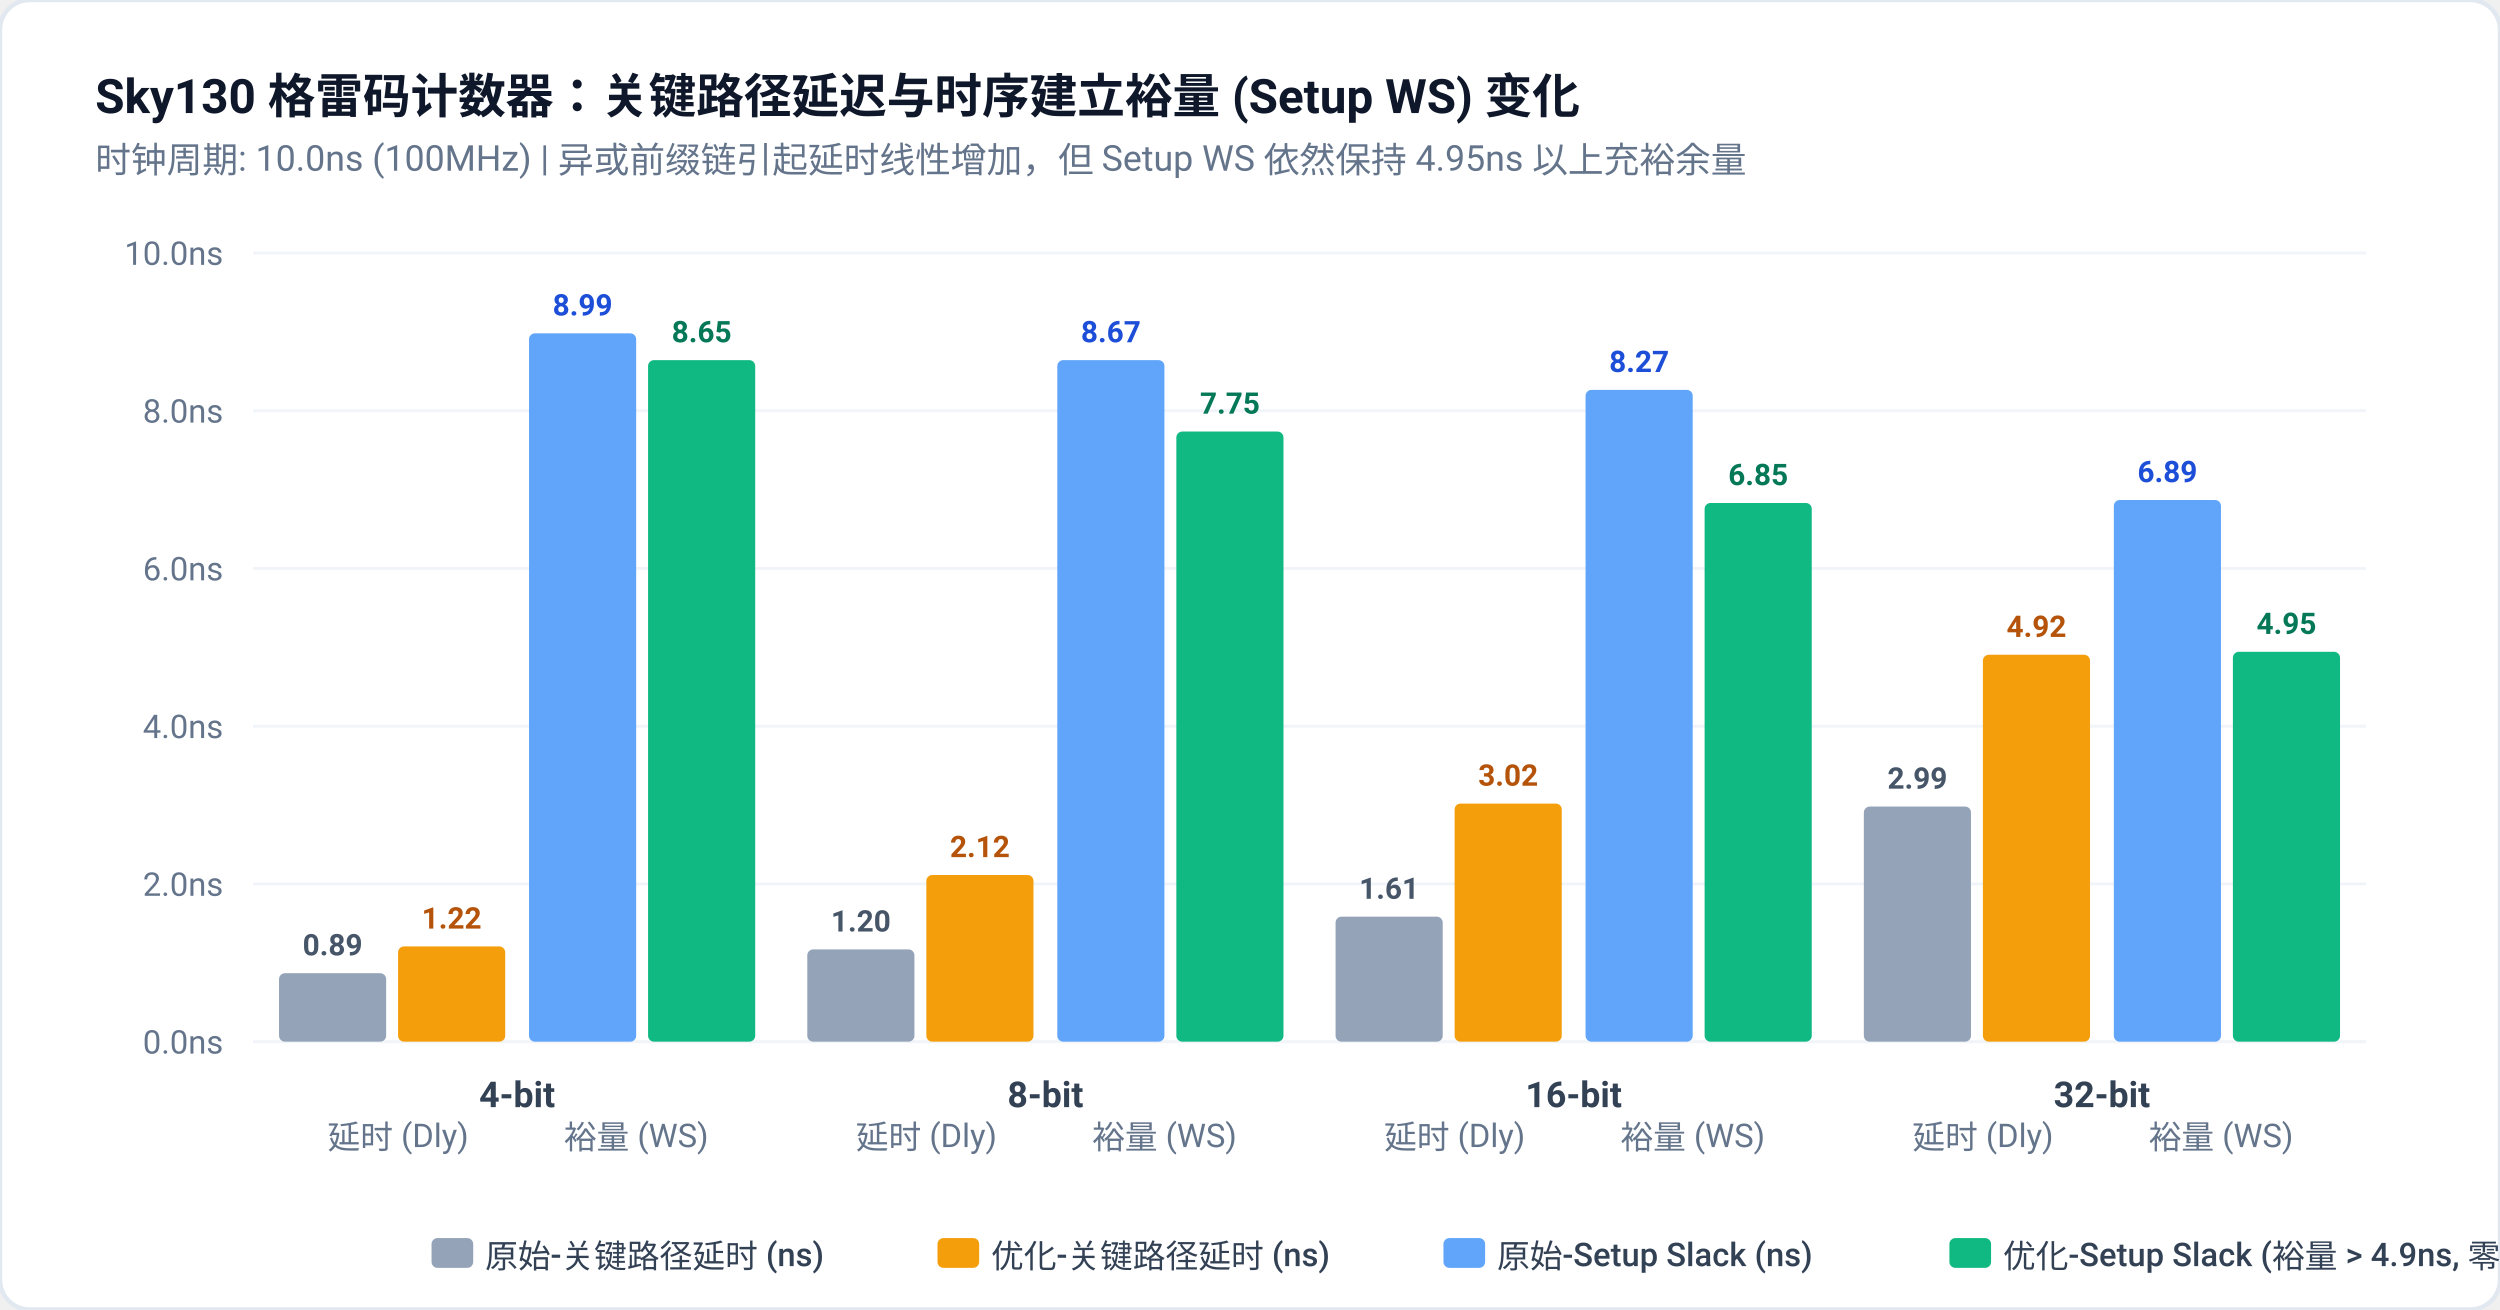
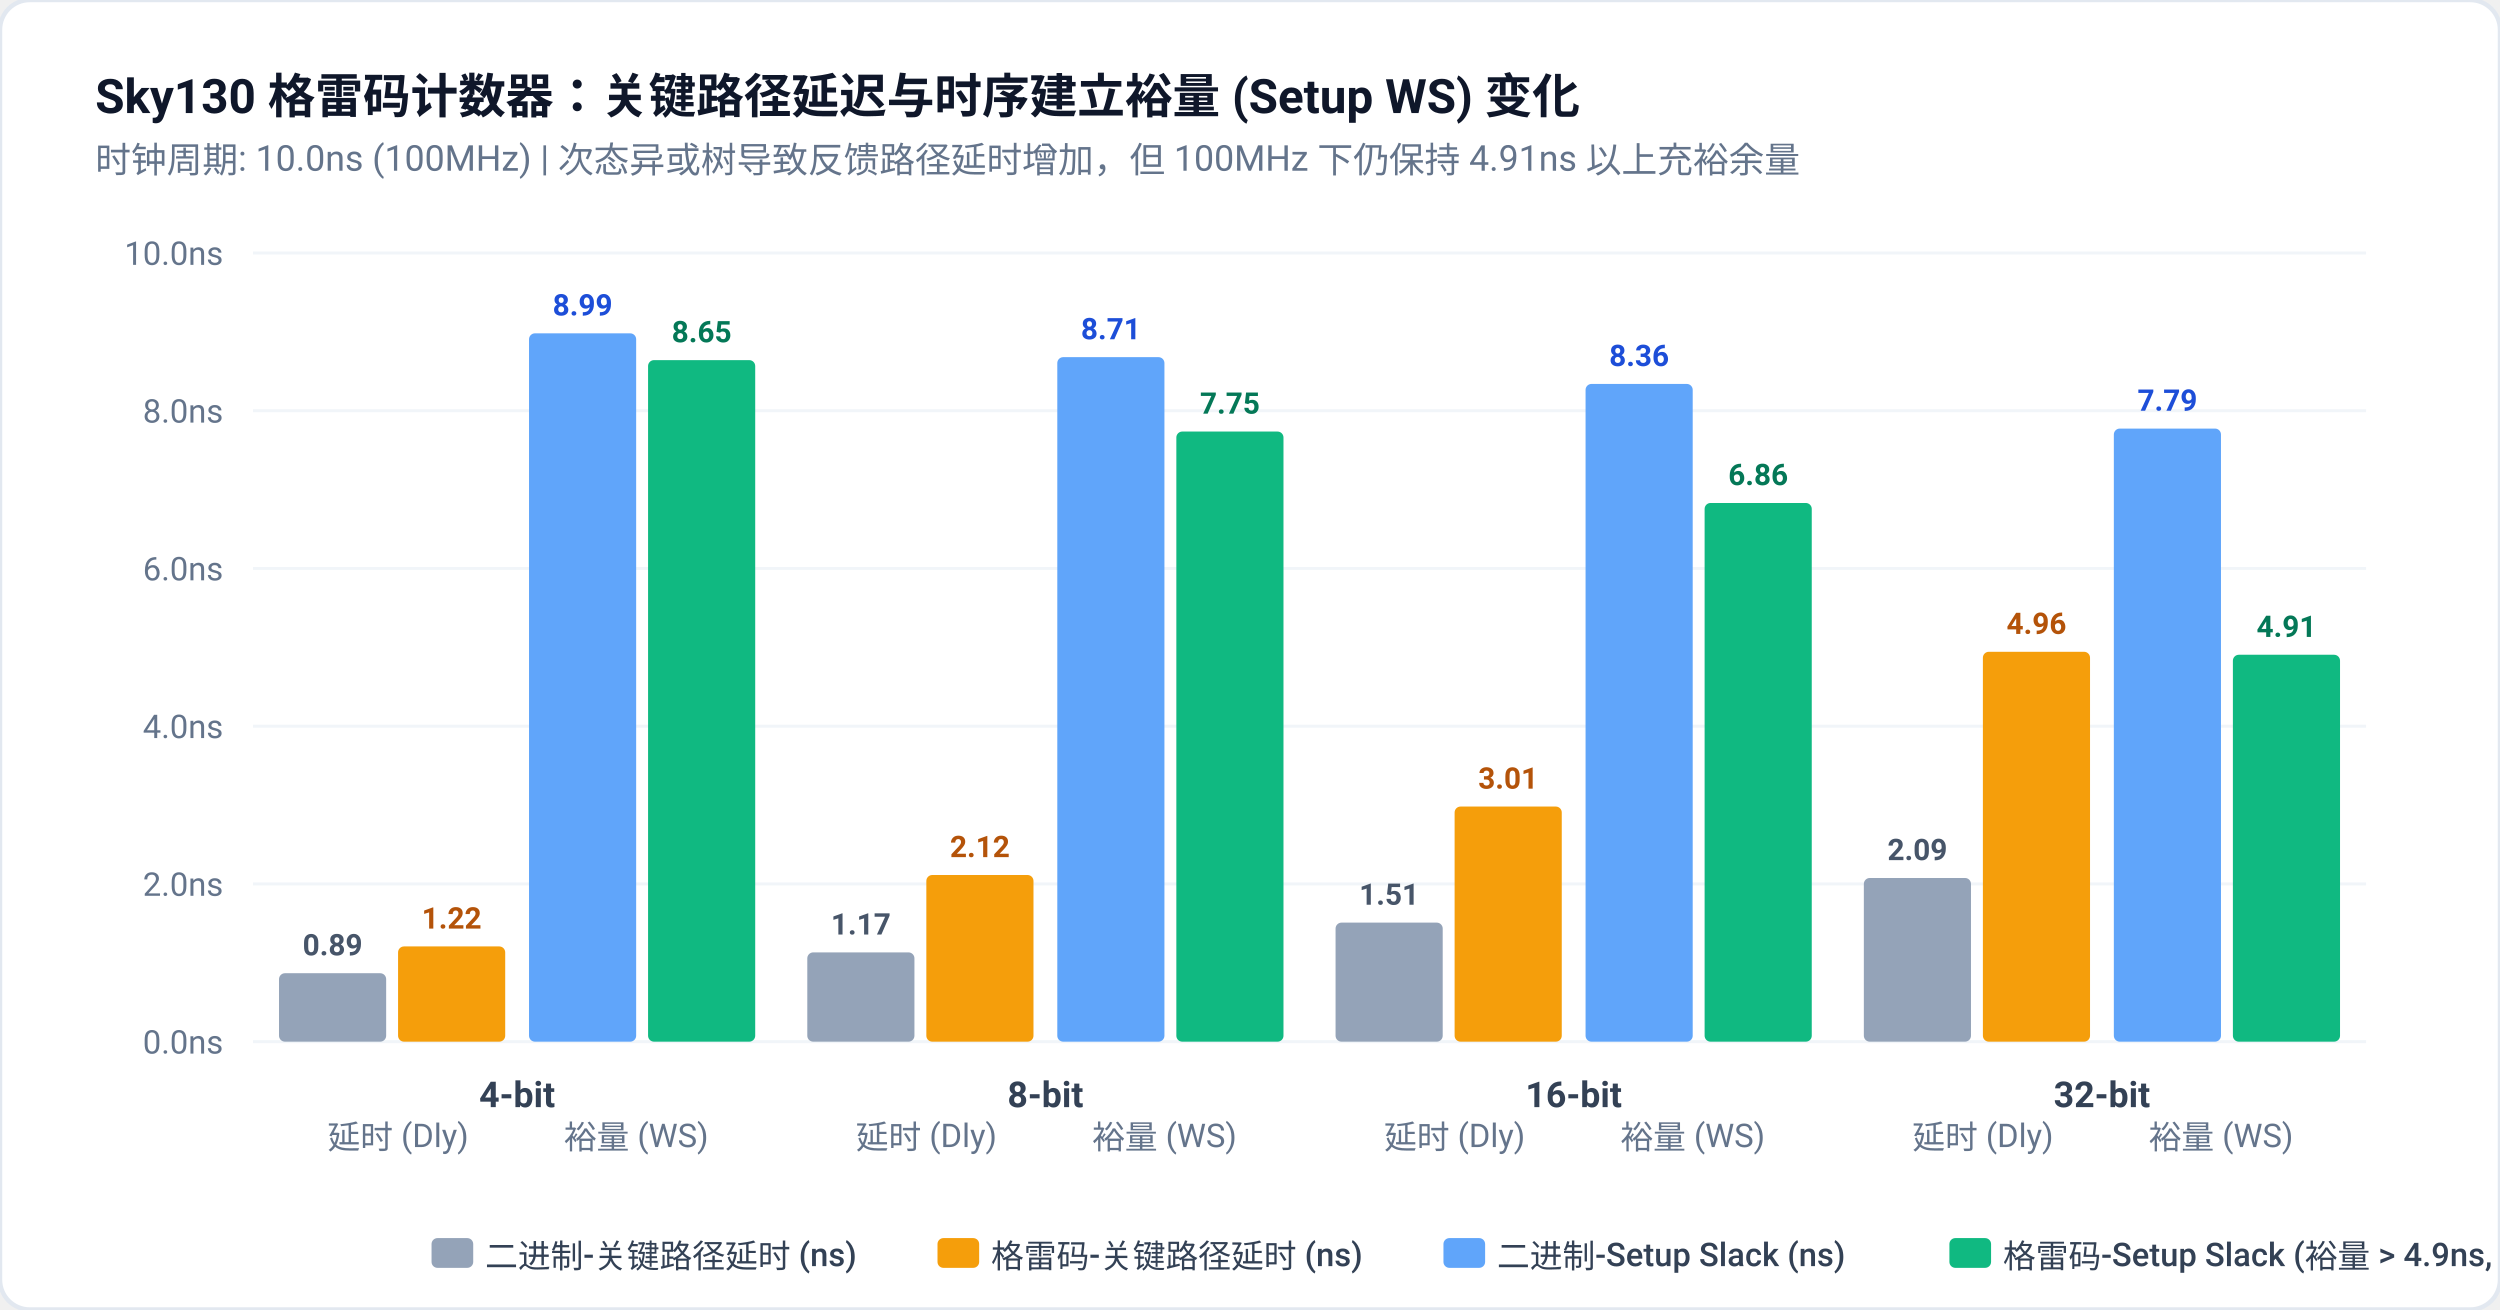
<svg xmlns="http://www.w3.org/2000/svg" viewBox="0 0 840 440" width="840" height="440">
  <defs>
    <style>
    .title { font-family: -apple-system, BlinkMacSystemFont, "Segoe UI", Roboto, Helvetica, Arial, sans-serif; font-size: 16px; font-weight: 700; fill: #0f172a; }
    .subtitle { font-family: -apple-system, BlinkMacSystemFont, "Segoe UI", Roboto, Helvetica, Arial, sans-serif; font-size: 12px; fill: #64748b; }
    .axis-label { font-family: -apple-system, BlinkMacSystemFont, "Segoe UI", Roboto, Helvetica, Arial, sans-serif; font-size: 12px; font-weight: 600; fill: #334155; }
    .tick-label { font-family: -apple-system, BlinkMacSystemFont, "Segoe UI", Roboto, Helvetica, Arial, sans-serif; font-size: 11px; fill: #64748b; }
    .data-label { font-family: -apple-system, BlinkMacSystemFont, "Segoe UI", Roboto, Helvetica, Arial, sans-serif; font-size: 10px; font-weight: 700; }
    .legend-text { font-family: -apple-system, BlinkMacSystemFont, "Segoe UI", Roboto, Helvetica, Arial, sans-serif; font-size: 11px; font-weight: 500; fill: #334155; }
    .grid-line { stroke: #f1f5f9; stroke-width: 1; }
    .zero-line { stroke: #475569; stroke-width: 1.5; stroke-dasharray: 4,4; }
    .axis-line { stroke: #cbd5e1; stroke-width: 1.5; }
  </style>
    <linearGradient id="grad-green" x1="0" y1="0" x2="0" y2="1">
      <stop offset="0%" stop-color="#10b981" />
      <stop offset="100%" stop-color="#059669" />
    </linearGradient>
    <linearGradient id="grad-blue" x1="0" y1="0" x2="0" y2="1">
      <stop offset="0%" stop-color="#0ea5e9" />
      <stop offset="100%" stop-color="#0284c7" />
    </linearGradient>
    <linearGradient id="grad-amber" x1="0" y1="0" x2="0" y2="1">
      <stop offset="0%" stop-color="#f59e0b" />
      <stop offset="100%" stop-color="#d97706" />
    </linearGradient>
    <linearGradient id="grad-red" x1="0" y1="0" x2="0" y2="1">
      <stop offset="0%" stop-color="#f43f5e" />
      <stop offset="100%" stop-color="#e11d48" />
    </linearGradient>
  </defs>
  <rect width="840" height="440" rx="10" fill="#ffffff" stroke="#e2e8f0" stroke-width="1.5" />
  <text x="32" y="38" class="title">Sky130 格雷码计数器：关键路径延迟与时序建立裕量 (Setup WS) 变化</text>
-   <text x="32" y="58" class="subtitle">时钟周期: 10.0ns (100MHz) | 异或前缀链引起延时线性增加，但 Setup WS 依然保持 4.95ns 以上充裕余量</text>
+   <text x="32" y="58" class="subtitle">时钟周期: 10.0ns (100MHz) | 次态异或树导致反馈路径延时增加，但 100MHz 下仍保持 4.91ns 以上充裕余量</text>
  <line x1="85" y1="350" x2="795" y2="350" class="grid-line" />
  <text x="75" y="354" text-anchor="end" class="tick-label">0.0ns</text>
  <line x1="85" y1="297" x2="795" y2="297" class="grid-line" />
  <text x="75" y="301" text-anchor="end" class="tick-label">2.0ns</text>
  <line x1="85" y1="244" x2="795" y2="244" class="grid-line" />
  <text x="75" y="248" text-anchor="end" class="tick-label">4.0ns</text>
  <line x1="85" y1="191" x2="795" y2="191" class="grid-line" />
  <text x="75" y="195" text-anchor="end" class="tick-label">6.0ns</text>
  <line x1="85" y1="138" x2="795" y2="138" class="grid-line" />
  <text x="75" y="142" text-anchor="end" class="tick-label">8.0ns</text>
  <line x1="85" y1="85" x2="795" y2="85" class="grid-line" />
  <text x="75" y="89" text-anchor="end" class="tick-label">10.0ns</text>
  <rect x="93.75" y="327" width="36" height="23" fill="#94a3b8" rx="2" />
  <text x="111.75" y="321" text-anchor="middle" class="data-label" fill="#475569">0.89</text>
  <rect x="133.75" y="318" width="36" height="32" fill="#f59e0b" rx="2" />
  <text x="151.75" y="312" text-anchor="middle" class="data-label" fill="#b45309">1.22</text>
  <rect x="177.75" y="112" width="36" height="238" fill="#60a5fa" rx="2" />
  <text x="195.75" y="106" text-anchor="middle" class="data-label" fill="#1d4ed8">8.99</text>
  <rect x="217.75" y="121" width="36" height="229" fill="#10b981" rx="2" />
  <text x="235.75" y="115" text-anchor="middle" class="data-label" fill="#047857">8.65</text>
  <text x="173.75" y="372" text-anchor="middle" class="axis-label">4-bit</text>
  <text x="133.75" y="386" text-anchor="middle" class="tick-label">延时 (Dly)</text>
  <text x="213.75" y="386" text-anchor="middle" class="tick-label">裕量 (WS)</text>
-   <rect x="271.25" y="319" width="36" height="31" fill="#94a3b8" rx="2" />
-   <text x="289.25" y="313" text-anchor="middle" class="data-label" fill="#475569">1.20</text>
+   <rect x="271.25" y="320" width="36" height="30" fill="#94a3b8" rx="2" />
+   <text x="289.25" y="314" text-anchor="middle" class="data-label" fill="#475569">1.17</text>
  <rect x="311.25" y="294" width="36" height="56" fill="#f59e0b" rx="2" />
  <text x="329.25" y="288" text-anchor="middle" class="data-label" fill="#b45309">2.12</text>
-   <rect x="355.25" y="121" width="36" height="229" fill="#60a5fa" rx="2" />
-   <text x="373.25" y="115" text-anchor="middle" class="data-label" fill="#1d4ed8">8.67</text>
+   <rect x="355.25" y="120" width="36" height="230" fill="#60a5fa" rx="2" />
+   <text x="373.25" y="114" text-anchor="middle" class="data-label" fill="#1d4ed8">8.71</text>
  <rect x="395.25" y="145" width="36" height="205" fill="#10b981" rx="2" />
  <text x="413.25" y="139" text-anchor="middle" class="data-label" fill="#047857">7.75</text>
  <text x="351.25" y="372" text-anchor="middle" class="axis-label">8-bit</text>
  <text x="311.25" y="386" text-anchor="middle" class="tick-label">延时 (Dly)</text>
  <text x="391.25" y="386" text-anchor="middle" class="tick-label">裕量 (WS)</text>
-   <rect x="448.75" y="308" width="36" height="42" fill="#94a3b8" rx="2" />
-   <text x="466.75" y="302" text-anchor="middle" class="data-label" fill="#475569">1.61</text>
-   <rect x="488.75" y="270" width="36" height="80" fill="#f59e0b" rx="2" />
-   <text x="506.75" y="264" text-anchor="middle" class="data-label" fill="#b45309">3.02</text>
-   <rect x="532.75" y="131" width="36" height="219" fill="#60a5fa" rx="2" />
-   <text x="550.75" y="125" text-anchor="middle" class="data-label" fill="#1d4ed8">8.27</text>
+   <rect x="448.75" y="310" width="36" height="40" fill="#94a3b8" rx="2" />
+   <text x="466.75" y="304" text-anchor="middle" class="data-label" fill="#475569">1.51</text>
+   <rect x="488.75" y="271" width="36" height="79" fill="#f59e0b" rx="2" />
+   <text x="506.75" y="265" text-anchor="middle" class="data-label" fill="#b45309">3.01</text>
+   <rect x="532.75" y="129" width="36" height="221" fill="#60a5fa" rx="2" />
+   <text x="550.75" y="123" text-anchor="middle" class="data-label" fill="#1d4ed8">8.36</text>
  <rect x="572.75" y="169" width="36" height="181" fill="#10b981" rx="2" />
-   <text x="590.75" y="163" text-anchor="middle" class="data-label" fill="#047857">6.85</text>
+   <text x="590.75" y="163" text-anchor="middle" class="data-label" fill="#047857">6.86</text>
  <text x="528.75" y="372" text-anchor="middle" class="axis-label">16-bit</text>
  <text x="488.75" y="386" text-anchor="middle" class="tick-label">延时 (Dly)</text>
  <text x="568.75" y="386" text-anchor="middle" class="tick-label">裕量 (WS)</text>
-   <rect x="626.25" y="271" width="36" height="79" fill="#94a3b8" rx="2" />
-   <text x="644.25" y="265" text-anchor="middle" class="data-label" fill="#475569">2.99</text>
-   <rect x="666.25" y="220" width="36" height="130" fill="#f59e0b" rx="2" />
-   <text x="684.25" y="214" text-anchor="middle" class="data-label" fill="#b45309">4.92</text>
-   <rect x="710.25" y="168" width="36" height="182" fill="#60a5fa" rx="2" />
-   <text x="728.25" y="162" text-anchor="middle" class="data-label" fill="#1d4ed8">6.89</text>
-   <rect x="750.25" y="219" width="36" height="131" fill="#10b981" rx="2" />
-   <text x="768.25" y="213" text-anchor="middle" class="data-label" fill="#047857">4.95</text>
+   <rect x="626.25" y="295" width="36" height="55" fill="#94a3b8" rx="2" />
+   <text x="644.25" y="289" text-anchor="middle" class="data-label" fill="#475569">2.09</text>
+   <rect x="666.25" y="219" width="36" height="131" fill="#f59e0b" rx="2" />
+   <text x="684.25" y="213" text-anchor="middle" class="data-label" fill="#b45309">4.96</text>
+   <rect x="710.25" y="144" width="36" height="206" fill="#60a5fa" rx="2" />
+   <text x="728.25" y="138" text-anchor="middle" class="data-label" fill="#1d4ed8">7.79</text>
+   <rect x="750.25" y="220" width="36" height="130" fill="#10b981" rx="2" />
+   <text x="768.25" y="214" text-anchor="middle" class="data-label" fill="#047857">4.91</text>
  <text x="706.25" y="372" text-anchor="middle" class="axis-label">32-bit</text>
  <text x="666.25" y="386" text-anchor="middle" class="tick-label">延时 (Dly)</text>
  <text x="746.25" y="386" text-anchor="middle" class="tick-label">裕量 (WS)</text>
  <rect x="145" y="416" width="14" height="10" rx="2" fill="#94a3b8" />
-   <text x="163" y="426" class="legend-text" font-size="11px">原始-关键路径延时 (ns)</text>
+   <text x="163" y="426" class="legend-text" font-size="11px">二进制-关键路径延时 (ns)</text>
  <rect x="315" y="416" width="14" height="10" rx="2" fill="#f59e0b" />
-   <text x="333" y="426" class="legend-text" font-size="11px">优化-关键路径延时 (ns)</text>
+   <text x="333" y="426" class="legend-text" font-size="11px">格雷码-关键路径延时 (ns)</text>
  <rect x="485" y="416" width="14" height="10" rx="2" fill="#60a5fa" />
-   <text x="503" y="426" class="legend-text" font-size="11px">原始-Setup Slack (ns)</text>
+   <text x="503" y="426" class="legend-text" font-size="11px">二进制-Setup Slack (ns)</text>
  <rect x="655" y="416" width="14" height="10" rx="2" fill="#10b981" />
-   <text x="673" y="426" class="legend-text" font-size="11px">优化-Setup Slack (裕量 &gt; 4.9ns, 零违例)</text>
+   <text x="673" y="426" class="legend-text" font-size="11px">格雷码-Setup Slack (裕量 &gt; 4.9ns, 零违例)</text>
</svg>
